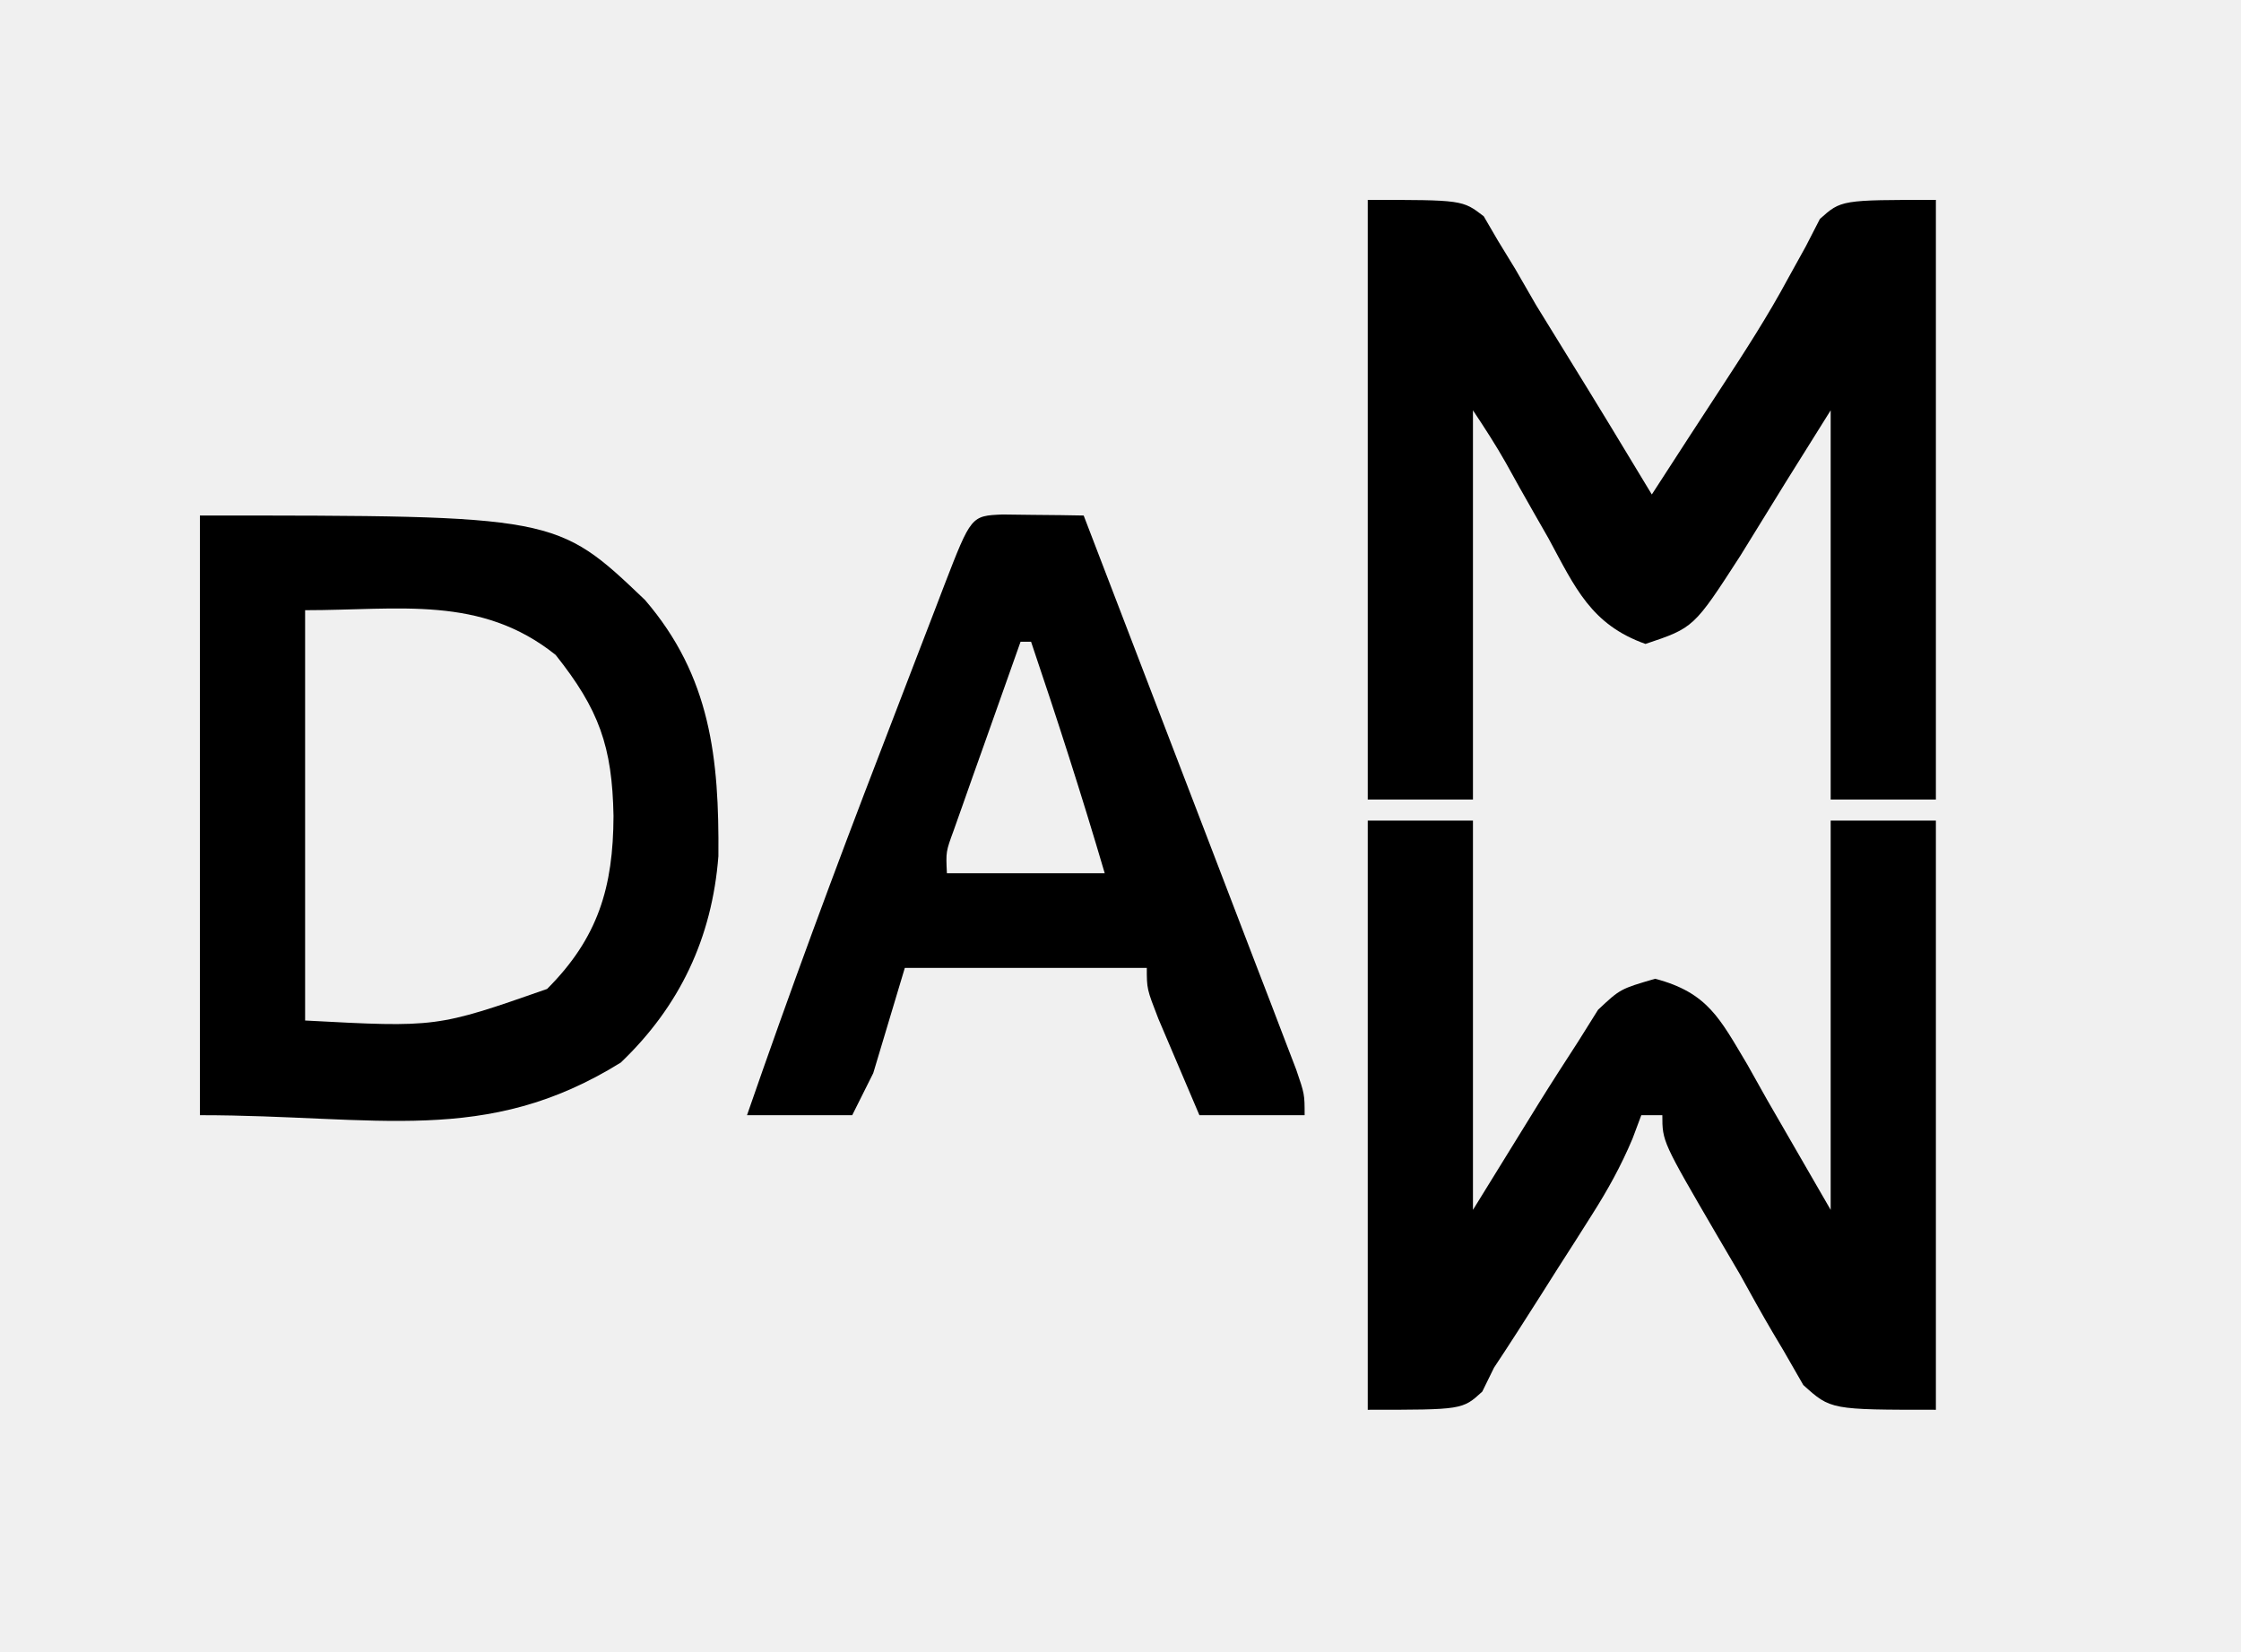
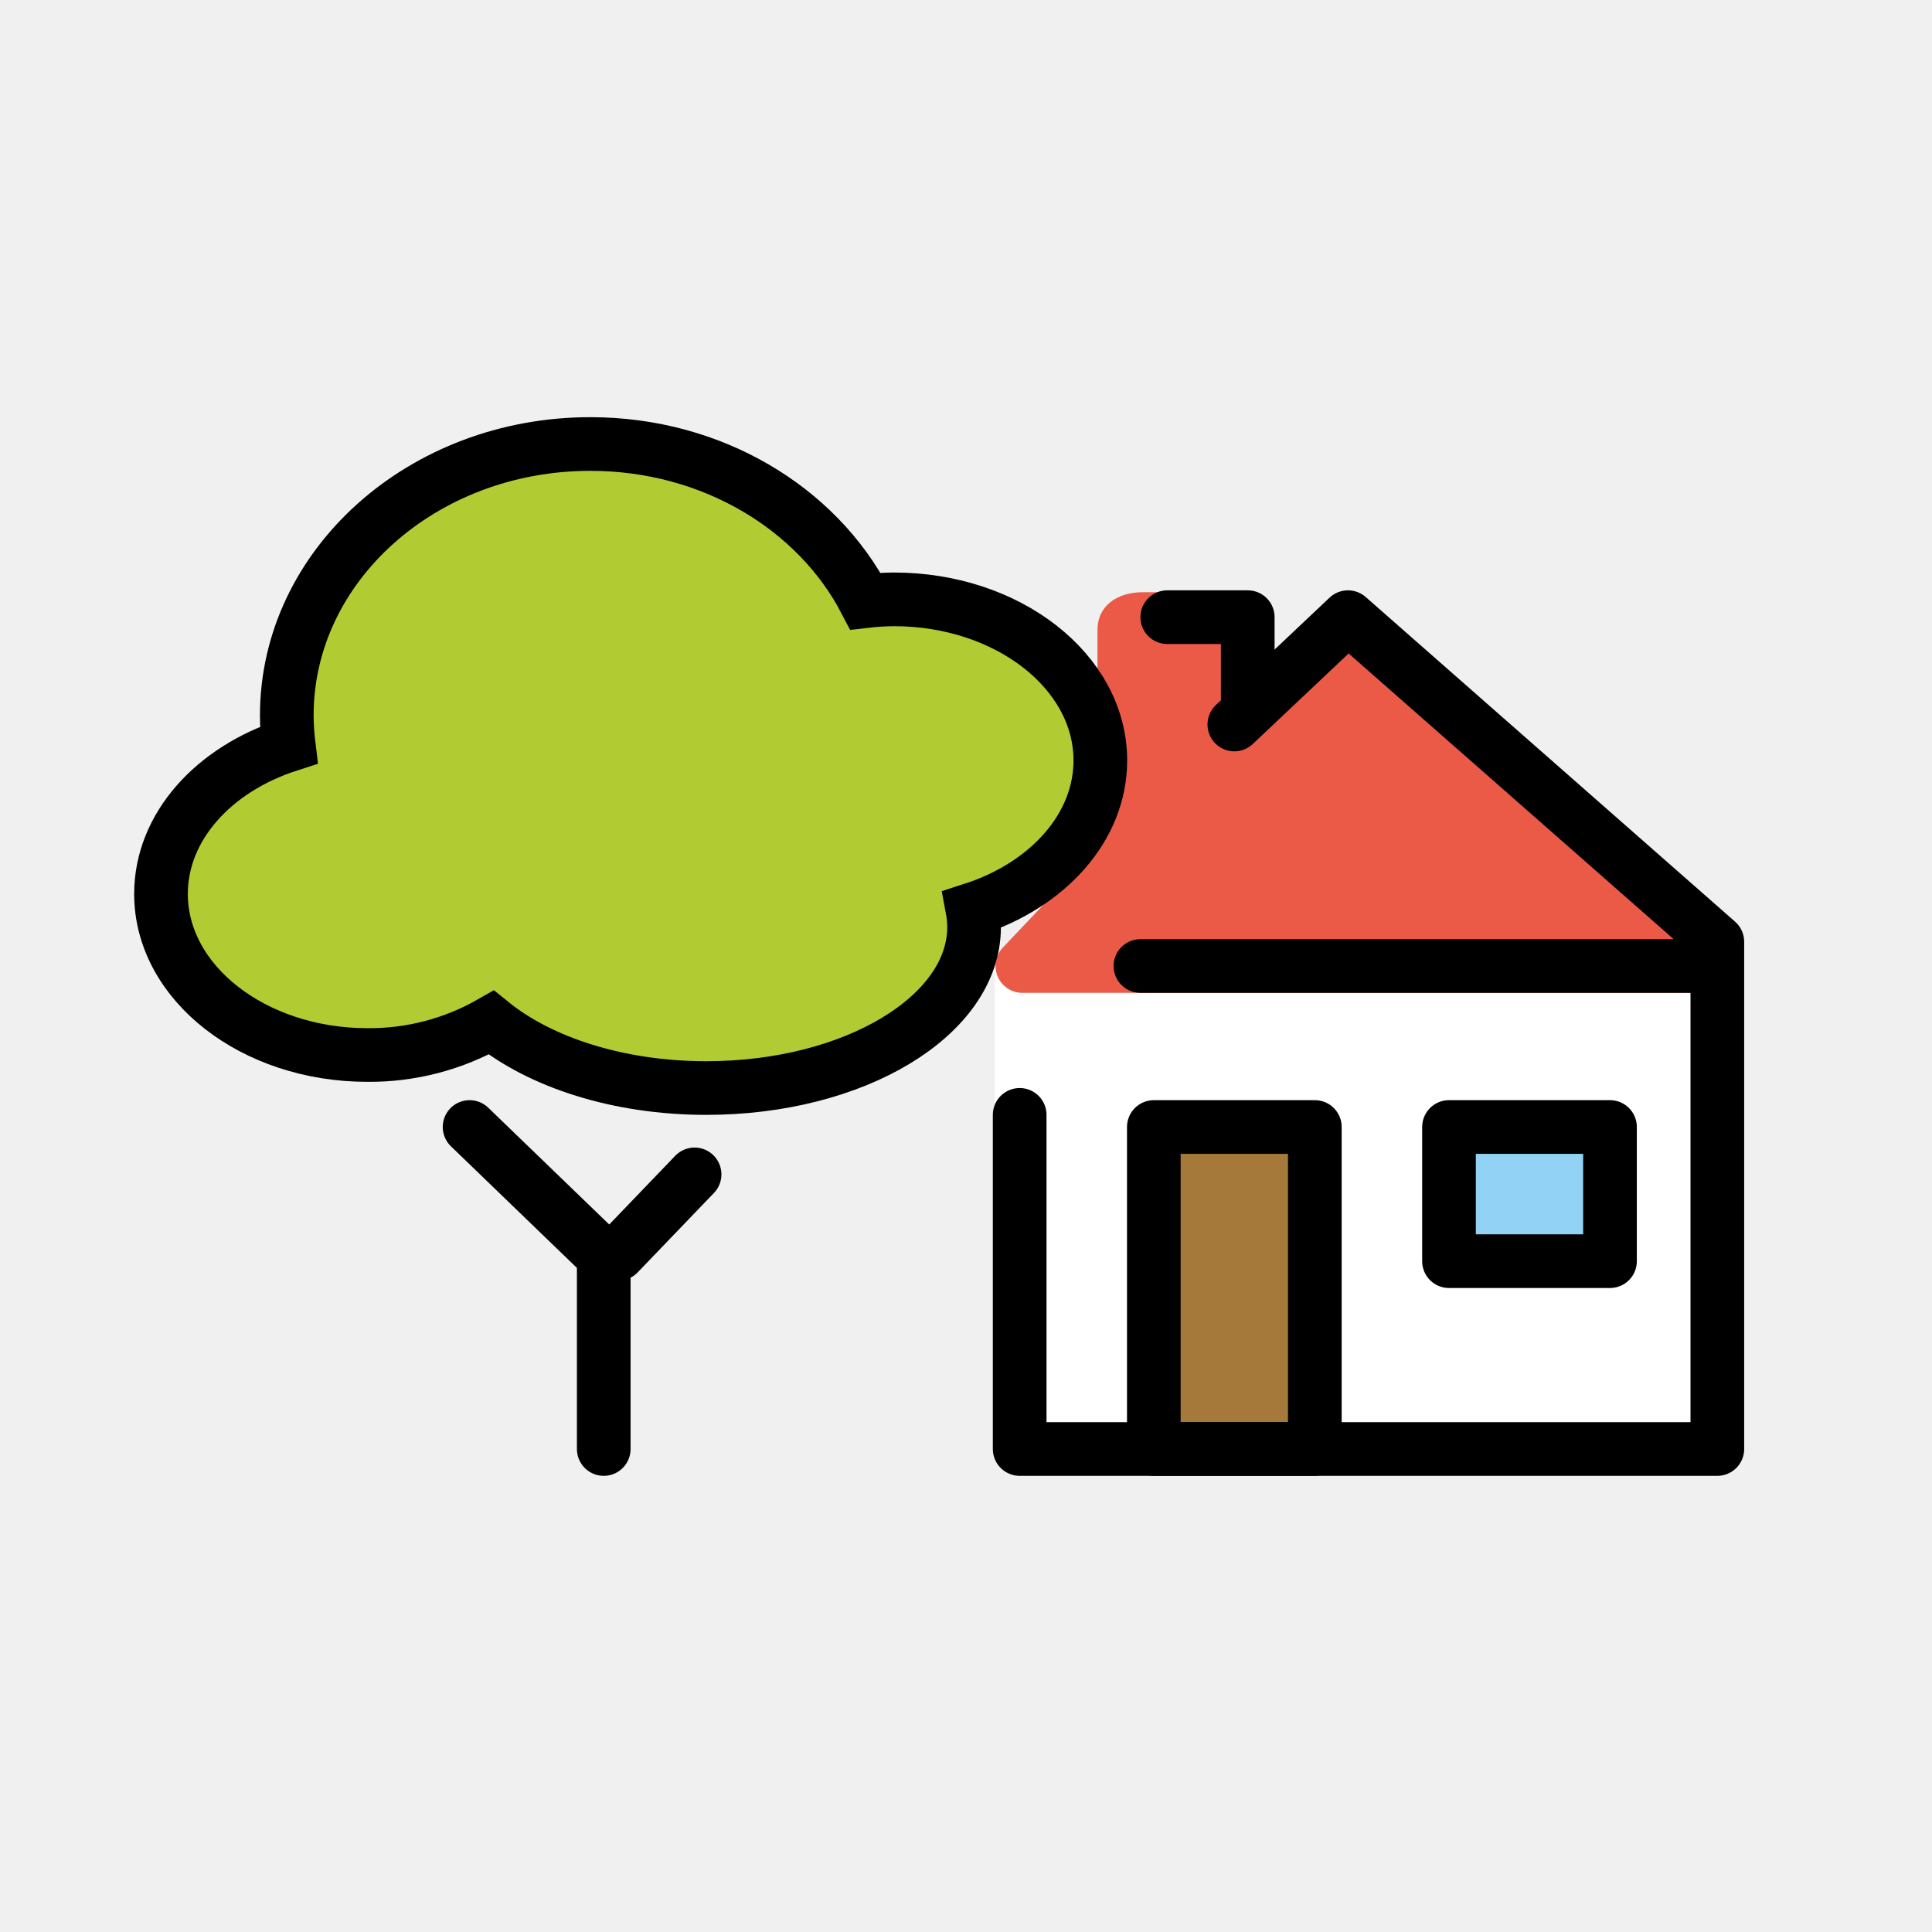
- <svg xmlns="http://www.w3.org/2000/svg" version="1.1" width="213" height="157">
-   <path d="M0 0 C9 0 9 0 11.023 1.555 C11.469 2.32 11.915 3.086 12.375 3.875 C12.92 4.767 13.466 5.659 14.027 6.578 C14.678 7.707 15.329 8.837 16 10 C16.955 11.56 17.915 13.117 18.879 14.672 C21.617 19.096 24.318 23.542 27 28 C28.186 26.171 29.371 24.342 30.555 22.511 C31.564 20.956 32.577 19.404 33.593 17.854 C35.831 14.429 38.036 11.027 39.973 7.422 C40.518 6.437 41.063 5.452 41.625 4.438 C42.294 3.136 42.294 3.136 42.977 1.809 C45 0 45 0 54 0 C54 18.81 54 37.62 54 57 C50.7 57 47.4 57 44 57 C44 44.79 44 32.58 44 20 C39.68 26.894 39.68 26.894 35.416 33.822 C30.993 40.667 30.993 40.667 26.398 42.207 C21.233 40.373 19.715 36.862 17.188 32.188 C16.711 31.354 16.235 30.521 15.744 29.662 C14.859 28.113 13.985 26.557 13.126 24.993 C12.16 23.283 11.089 21.634 10 20 C10 32.21 10 44.42 10 57 C6.7 57 3.4 57 0 57 C0 38.19 0 19.38 0 0 Z " fill="#000000" transform="translate(130,19)" />
-   <path d="M0 0 C3.3 0 6.6 0 10 0 C10 12.21 10 24.42 10 37 C13.114 31.962 13.114 31.962 16.222 26.919 C17.458 24.93 18.726 22.965 20 21 C20.624 20.004 21.248 19.007 21.891 17.98 C24 16 24 16 27.316 15.031 C32.341 16.353 33.482 18.847 36.074 23.178 C36.689 24.274 37.304 25.37 37.938 26.5 C39.938 29.965 41.939 33.43 44 37 C44 24.79 44 12.58 44 0 C47.3 0 50.6 0 54 0 C54 18.48 54 36.96 54 56 C44 56 44 56 41.396 53.645 C40.778 52.568 40.16 51.492 39.523 50.383 C39.182 49.81 38.841 49.238 38.49 48.648 C37.416 46.826 36.397 44.978 35.375 43.125 C34.653 41.887 33.928 40.652 33.199 39.418 C28 30.5 28 30.5 28 28 C27.34 28 26.68 28 26 28 C25.726 28.732 25.452 29.464 25.17 30.219 C24.063 32.85 22.814 35.099 21.285 37.504 C20.764 38.327 20.242 39.15 19.705 39.998 C18.892 41.267 18.892 41.267 18.062 42.562 C17.524 43.413 16.986 44.263 16.432 45.139 C14.97 47.437 13.509 49.732 12 52 C11.632 52.75 11.264 53.5 10.885 54.273 C9 56 9 56 0 56 C0 37.52 0 19.04 0 0 Z " fill="#000000" transform="translate(130,78)" />
-   <path d="M0 0 C33.886 0 33.886 0 42.309 8.031 C48.555 15.302 49.359 23.09 49.281 32.383 C48.678 40.145 45.611 46.644 40 52 C27.152 59.976 16.835 57 0 57 C0 38.19 0 19.38 0 0 Z M10 9 C10 21.87 10 34.74 10 48 C22.515 48.668 22.515 48.668 33 45 C37.85 40.15 39.289 35.32 39.312 28.562 C39.193 21.938 37.929 18.426 33.812 13.25 C26.687 7.55 18.988 9 10 9 Z " fill="#000000" transform="translate(19,49)" />
-   <path d="M0 0 C1.375 0.017 1.375 0.017 2.777 0.035 C3.696 0.044 4.616 0.053 5.562 0.062 C6.273 0.074 6.983 0.086 7.715 0.098 C10.457 7.233 13.195 14.369 15.929 21.507 C17.198 24.822 18.469 28.135 19.743 31.448 C21.206 35.254 22.664 39.063 24.121 42.871 C24.81 44.66 24.81 44.66 25.513 46.485 C25.933 47.586 26.354 48.687 26.787 49.822 C27.347 51.281 27.347 51.281 27.918 52.769 C28.715 55.098 28.715 55.098 28.715 57.098 C25.415 57.098 22.115 57.098 18.715 57.098 C17.877 55.141 17.045 53.182 16.215 51.223 C15.751 50.132 15.287 49.042 14.809 47.918 C13.715 45.098 13.715 45.098 13.715 43.098 C6.125 43.098 -1.465 43.098 -9.285 43.098 C-10.275 46.398 -11.265 49.698 -12.285 53.098 C-12.945 54.418 -13.605 55.738 -14.285 57.098 C-17.585 57.098 -20.885 57.098 -24.285 57.098 C-20.23 45.383 -15.94 33.773 -11.479 22.208 C-10.453 19.546 -9.432 16.882 -8.412 14.219 C-7.759 12.522 -7.106 10.825 -6.453 9.129 C-5.997 7.937 -5.997 7.937 -5.532 6.721 C-2.98 0.127 -2.98 0.127 0 0 Z M1.715 12.098 C0.543 15.388 -0.622 18.68 -1.785 21.973 C-2.119 22.91 -2.453 23.847 -2.797 24.812 C-3.271 26.156 -3.271 26.156 -3.754 27.527 C-4.047 28.355 -4.34 29.182 -4.643 30.035 C-5.384 32.056 -5.384 32.056 -5.285 34.098 C-0.335 34.098 4.615 34.098 9.715 34.098 C7.541 26.707 5.185 19.395 2.715 12.098 C2.385 12.098 2.055 12.098 1.715 12.098 Z " fill="#000000" transform="translate(95.28516,48.90234)" />
+ <svg xmlns="http://www.w3.org/2000/svg" id="emoji" viewBox="0 0 72 72" version="1.1">
+   <g id="color">
+     <rect x="37.075" y="36.053" width="26.884" height="18.114" fill="#FFFFFF" />
+     <polygon fill="#EA5A47" stroke="#EA5A47" stroke-linecap="round" stroke-linejoin="round" stroke-miterlimit="10" stroke-width="2" points="50.235,23.2 38.1,36 63.5,36" />
+     <path fill="#EA5A47" d="M47.3,26l-6.4,6.059v-8.573c0-0.931,0.755-1.416,1.686-1.416h3.028 c0.931,0,1.686,0.485,1.686,1.416C47.3,23.486,47.3,26,47.3,26z" />
+     <rect x="43" y="42" width="6" height="12" fill="#A57939" />
+     <rect x="54" y="42" width="6" height="5" fill="#92D3F5" />
+     <path fill="#B1CC33" d="M41.006,28.339c0-3.312-3.445-6.003-7.694-6.003c-0.355,0.003-0.71,0.025-1.062,0.066 c-1.8-3.455-5.707-5.855-10.25-5.855c-6.248,0-11.312,4.529-11.312,10.114c0.001,0.369,0.025,0.738,0.07,1.104 C7.966,28.666,6,30.81,6,33.314c0,3.312,3.445,6.003,7.694,6.003c1.615,0.014,3.206-0.402,4.614-1.207 c1.818,1.477,4.726,2.438,8.015,2.438c5.511,0,9.978-2.688,9.978-6.003c-0.001-0.219-0.021-0.438-0.061-0.653 C39.036,32.99,41.006,30.845,41.006,28.339z" />
+   </g>
+   <g id="hair" />
+   <g id="skin" />
+   <g id="skin-shadow" />
+   <g id="line">
+     <polyline fill="none" stroke="#000000" stroke-linecap="round" stroke-linejoin="round" stroke-miterlimit="10" stroke-width="2" points="46,27 50.235,23 64,35.098 64,54 38,54 38,41.548" />
+     <rect x="43" y="42" width="6" height="12" fill="none" stroke="#000000" stroke-linecap="round" stroke-linejoin="round" stroke-miterlimit="10" stroke-width="2" />
+     <rect x="54" y="42" width="6" height="5" fill="none" stroke="#000000" stroke-linecap="round" stroke-linejoin="round" stroke-miterlimit="10" stroke-width="2" />
+     <polyline fill="none" stroke="#000000" stroke-linecap="round" stroke-linejoin="round" stroke-miterlimit="10" stroke-width="2" points="43.5,23 46.5,23 46.5,26" />
+     <path fill="none" stroke="#000000" stroke-miterlimit="10" stroke-width="2" d="M31.245,39.34" />
+     <polyline fill="none" stroke="#000000" stroke-linecap="round" stroke-linejoin="round" stroke-width="2" points="22.5,54 22.5,46.827 17.5,42" />
+     <line x1="23.041" x2="25.885" y1="46.727" y2="43.766" fill="none" stroke="#000000" stroke-linecap="round" stroke-linejoin="round" stroke-width="2" />
+     <path fill="none" stroke="#000000" stroke-linecap="round" stroke-miterlimit="10" stroke-width="2" d="M41.006,28.339 c0-3.312-3.445-6.003-7.694-6.003c-0.355,0.003-0.71,0.025-1.062,0.066c-1.8-3.455-5.707-5.855-10.25-5.855 c-6.248,0-11.312,4.529-11.312,10.114c0.001,0.369,0.025,0.738,0.07,1.104C7.966,28.666,6,30.81,6,33.314 c0,3.312,3.445,6.003,7.694,6.003c1.615,0.014,3.206-0.402,4.614-1.207c1.818,1.477,4.726,2.438,8.015,2.438 c5.511,0,9.978-2.688,9.978-6.003c-0.001-0.219-0.021-0.438-0.061-0.653 C39.036,32.99,41.006,30.845,41.006,28.339z" />
+     <line x1="63.5" x2="42.5" y1="36" y2="36" fill="none" stroke="#000000" stroke-linecap="round" stroke-linejoin="round" stroke-miterlimit="10" stroke-width="2" />
+   </g>
</svg>
